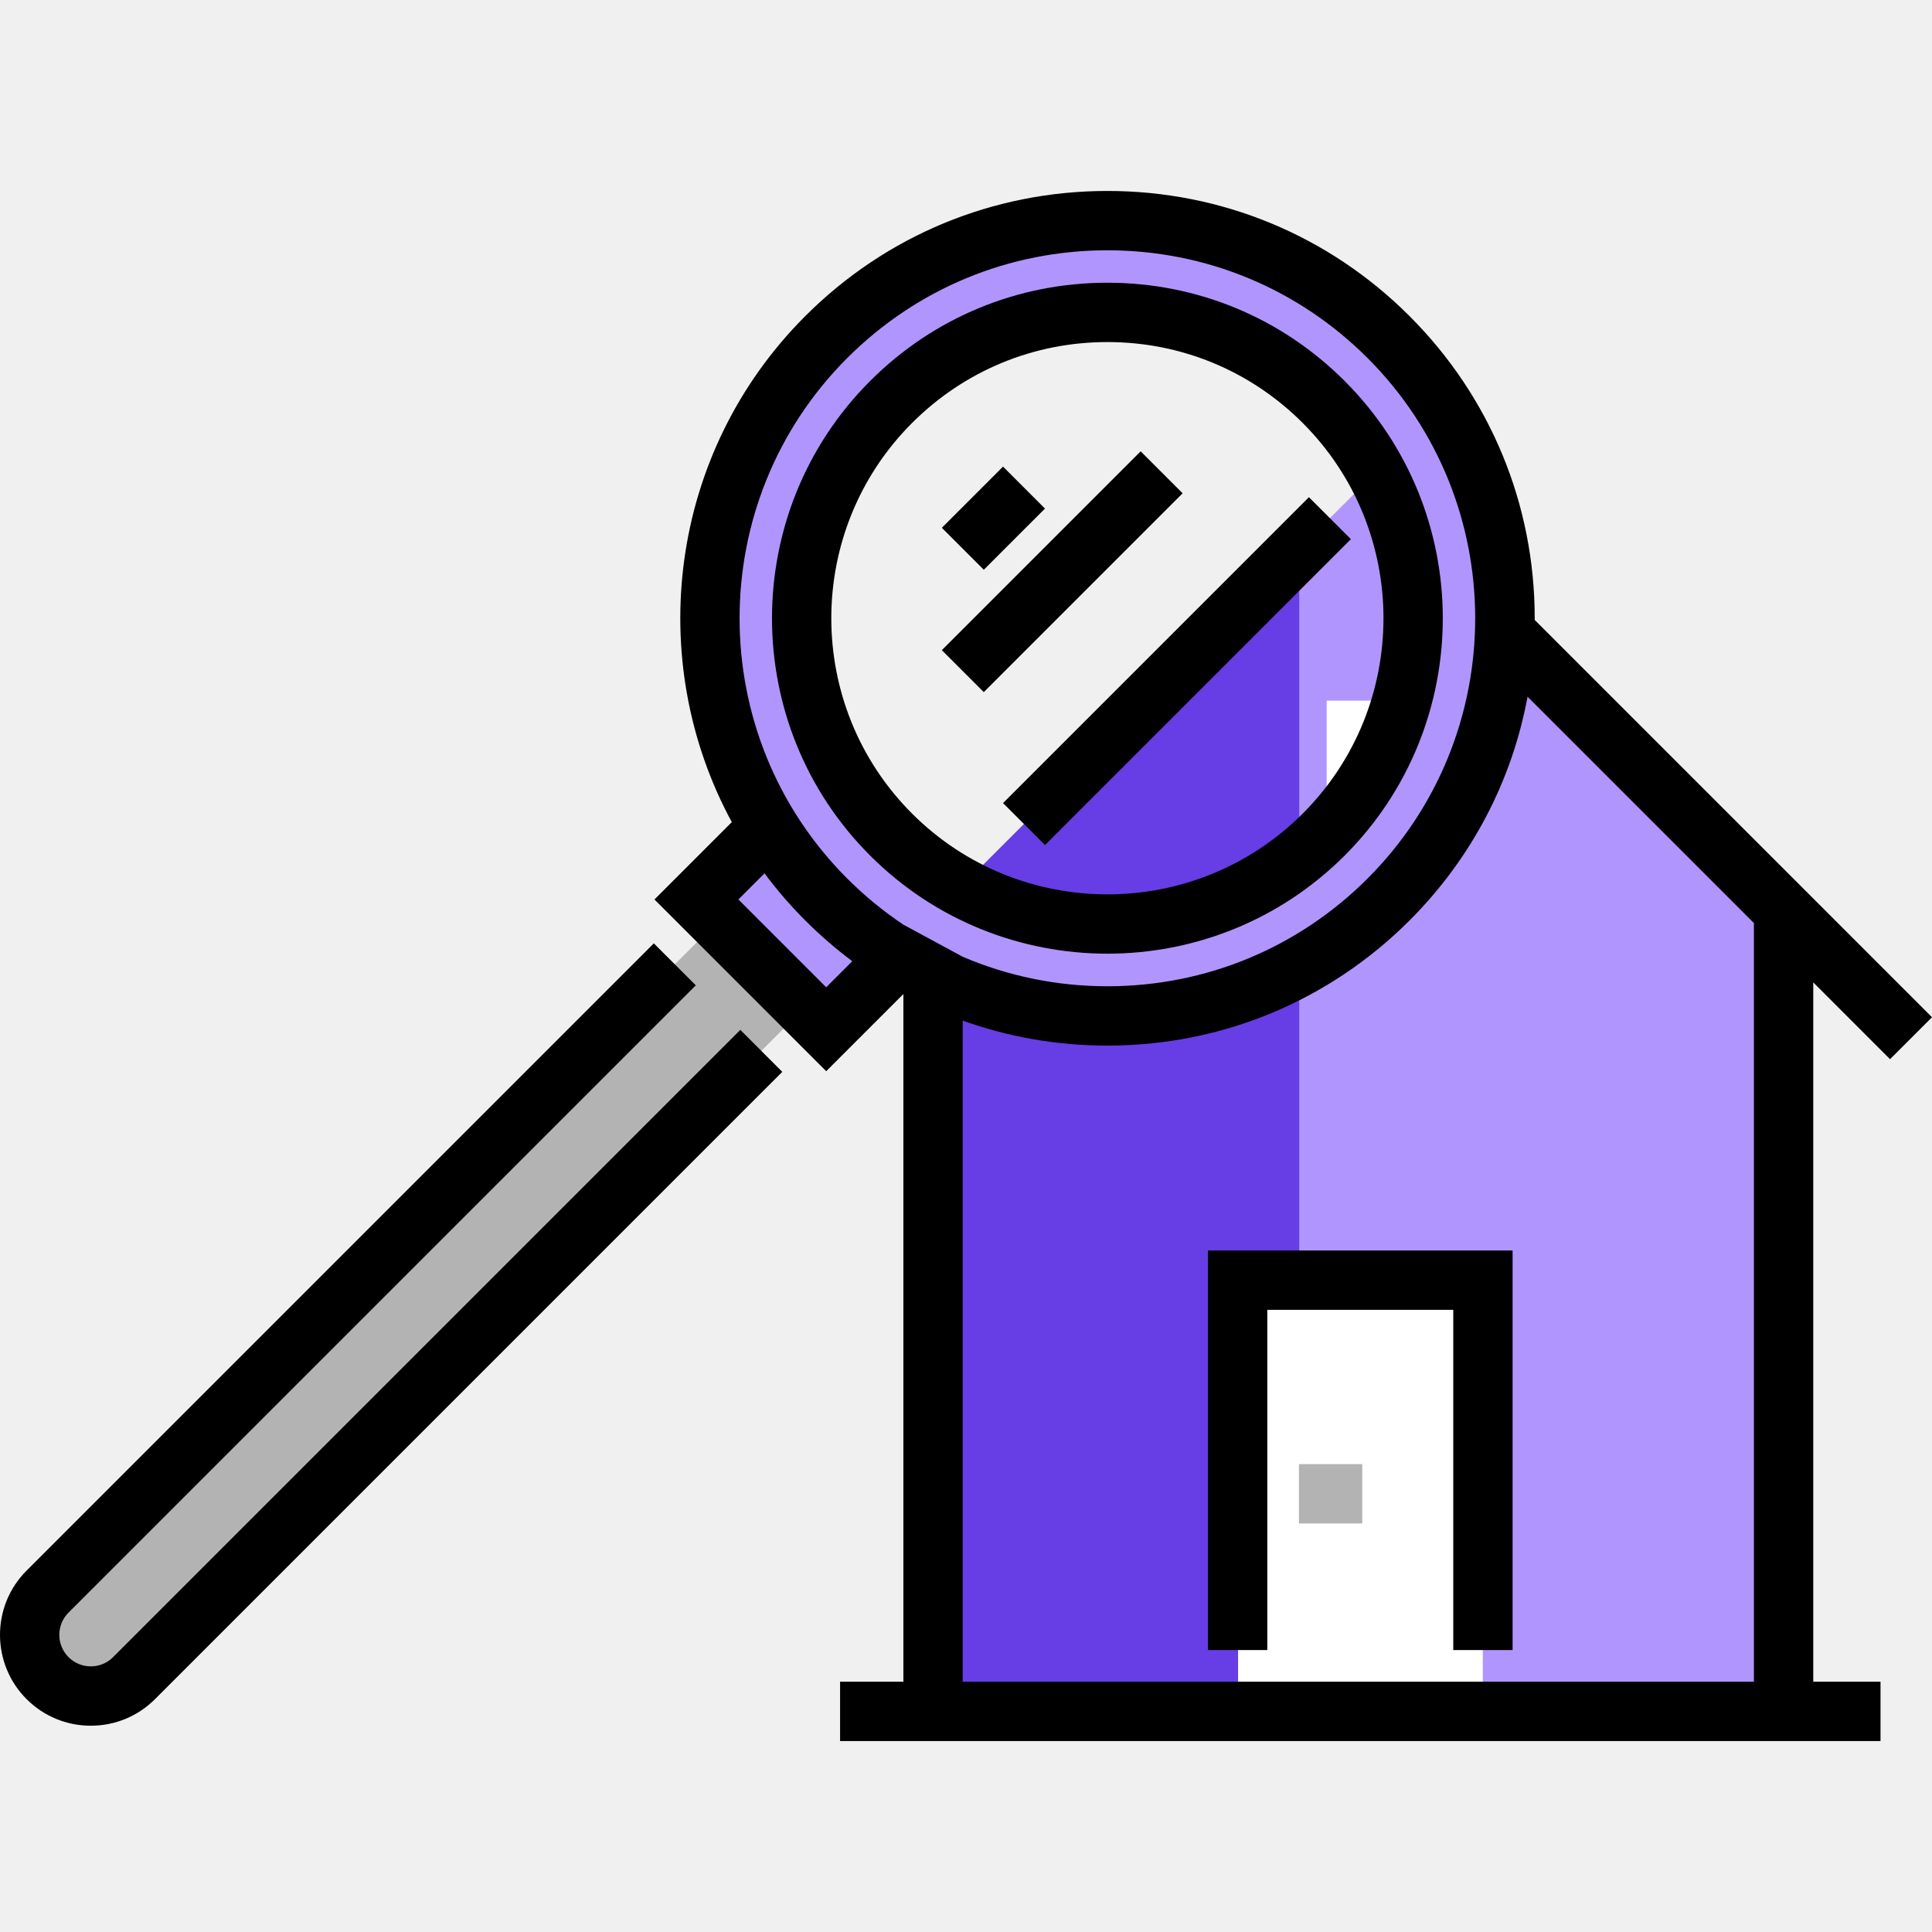
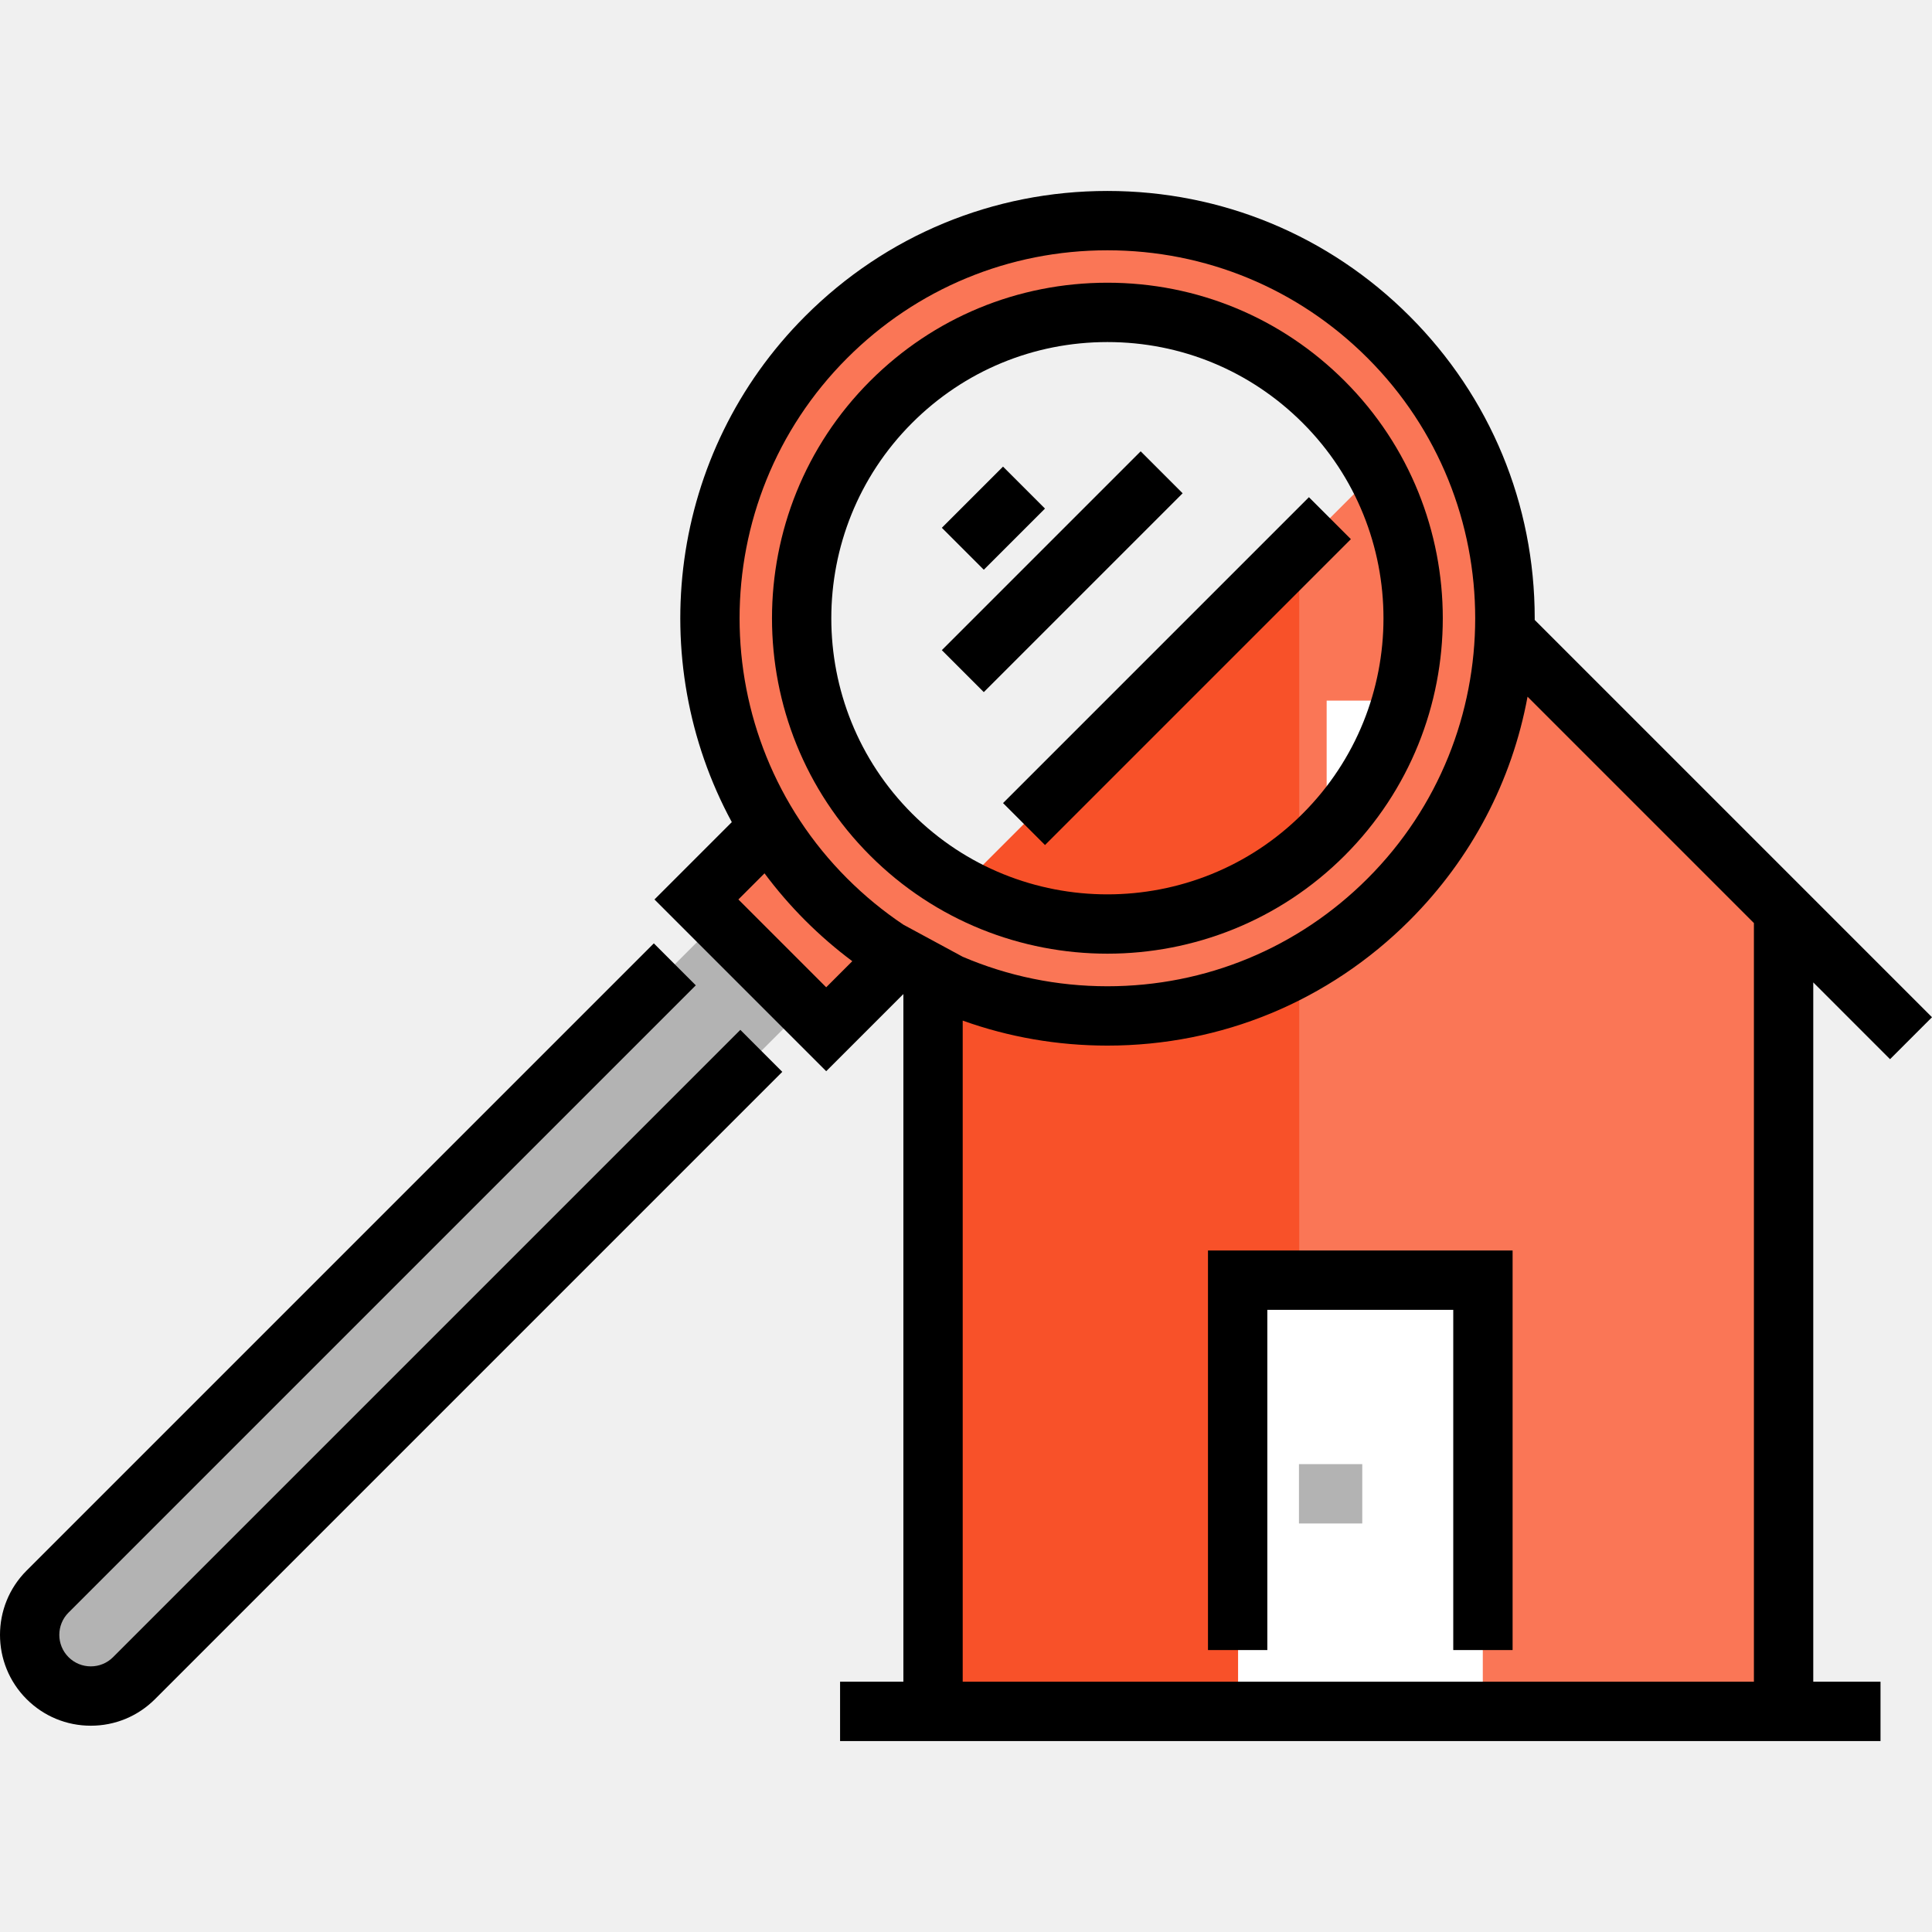
<svg xmlns="http://www.w3.org/2000/svg" version="1.1" id="Layer_1" viewBox="0 0 512.00 512.00" xml:space="preserve" width="800px" height="800px" fill="#000000" transform="rotate(0)" stroke="#000000" stroke-width="0.005">
  <g id="SVGRepo_bgCarrier" stroke-width="0" />
  <g id="SVGRepo_tracerCarrier" stroke-linecap="round" stroke-linejoin="round" stroke="#CCCCCC" stroke-width="11.264" />
  <g id="SVGRepo_iconCarrier">
-     <polygon style="fill:#B195FE;" points="474.015,453.472 247.038,453.472 247.038,242.707 360.526,129.219 474.015,242.707 " />
-     <polygon style="fill:#673DE6;" points="344.313,453.472 247.038,453.472 247.038,242.707 344.313,145.431 " />
+     <polygon style="fill:#FA7656;" points="474.015,453.472 247.038,453.472 247.038,242.707 360.526,129.219 474.015,242.707 " />
+     <polygon style="fill:#F85129;" points="344.313,453.472 247.038,453.472 247.038,242.707 344.313,145.431 " />
    <rect x="328.105" y="339.983" style="fill:#FFFFFF;" width="64.85" height="113.488" />
    <rect x="304.043" y="120.53" transform="matrix(-0.7071 -0.7071 0.7071 -0.7071 406.6985 524.1599)" width="15.726" height="114.641" />
    <rect x="351.578" y="185.67" style="fill:#FFFFFF;" width="15.726" height="39.839" />
    <polygon points="400.854,437.282 385.128,437.282 385.128,347.12 335.854,347.12 335.854,437.282 320.128,437.282 320.128,331.394 400.854,331.394 " />
    <rect x="344.24" y="388.009" style="fill:#B3B3B3;" width="16.774" height="15.726" />
-     <polyline style="fill:#B195FE;" points="201.757,221.17 184.561,238.366 218.954,272.759 236.149,255.563 " />
+     <polyline style="fill:#FA7656;" points="201.757,221.17 184.561,238.366 218.954,272.759 236.149,255.563 " />
    <path style="fill:#B3B3B3;" d="M190.989,243.403L12.6,421.792c-6.331,6.331-6.331,16.597,0,22.928l0,0 c6.331,6.331,16.597,6.331,22.928,0l177.058-177.058" />
-     <path style="fill:#B195FE;" d="M367.987,89.333c-41.154-41.154-107.878-41.154-149.033,0c-41.154,41.155-41.154,107.878,0,149.033 c41.155,41.154,107.878,41.154,149.033,0C409.14,197.211,409.14,130.488,367.987,89.333z M350.79,221.17 c-31.657,31.657-82.984,31.657-114.641,0c-31.657-31.657-31.657-82.983,0-114.641s82.983-31.657,114.641,0 S382.447,189.513,350.79,221.17z" />
+     <path style="fill:#FA7656;" d="M367.987,89.333c-41.154-41.154-107.878-41.154-149.033,0c-41.154,41.155-41.154,107.878,0,149.033 c41.155,41.154,107.878,41.154,149.033,0C409.14,197.211,409.14,130.488,367.987,89.333z M350.79,221.17 c-31.657,31.657-82.984,31.657-114.641,0c-31.657-31.657-31.657-82.983,0-114.641s82.983-31.657,114.641,0 S382.447,189.513,350.79,221.17z" />
    <path d="M293.47,252.734c-22.775,0-45.542-8.666-62.88-26.003c-34.672-34.672-34.672-91.09,0-125.762 c16.796-16.796,39.127-26.046,62.88-26.046s46.084,9.25,62.88,26.046c34.672,34.672,34.672,91.09,0,125.762l0,0 C339.015,244.064,316.239,252.734,293.47,252.734z M293.47,90.649c-19.553,0-37.935,7.614-51.76,21.441 c-28.541,28.54-28.541,74.981,0,103.52c28.54,28.541,74.981,28.541,103.521,0c28.54-28.54,28.54-74.981,0-103.52 C331.404,98.263,313.023,90.649,293.47,90.649z" />
    <path d="M500.881,280.694L512,269.574L406.71,164.283c0.001-0.144,0.005-0.287,0.005-0.432c0-30.249-11.78-58.688-33.169-80.077 c-21.389-21.388-49.828-33.169-80.076-33.169c-30.249,0-58.687,11.78-80.076,33.169c-36.251,36.252-42.731,91.165-19.457,134.098 l-20.495,20.496l45.513,45.512l20.448-20.447V445.67h-16.774v15.726h275.727V445.67h-17.823V260.346L500.881,280.694z M224.513,94.894c18.419-18.419,42.909-28.563,68.956-28.563c26.048,0,50.538,10.144,68.957,28.563 c38.023,38.023,38.023,99.89,0,137.913c-18.419,18.419-42.909,28.563-68.957,28.563c-13.401,0-26.381-2.704-38.343-7.82 l-15.726-8.507c-5.295-3.543-10.282-7.631-14.888-12.238C186.491,194.783,186.491,132.917,224.513,94.894z M195.68,238.367 l6.925-6.925c3.245,4.356,6.837,8.533,10.788,12.485c3.929,3.929,8.1,7.532,12.474,10.798l-6.914,6.914L195.68,238.367z M464.806,445.669H255.127v-175.2c12.137,4.356,25.065,6.627,38.343,6.627c30.249,0,58.688-11.78,80.076-33.169 c16.406-16.406,27.15-36.962,31.269-59.298l59.99,59.99V445.669z" />
    <path d="M24.064,457.331c-6.431,0-12.477-2.505-17.024-7.052c-9.386-9.386-9.387-24.66,0-34.049l166.23-166.23l11.119,11.12 L18.16,427.351c-3.255,3.255-3.255,8.553,0,11.808c1.577,1.578,3.674,2.446,5.905,2.446c2.23,0,4.327-0.868,5.903-2.446 l166.229-166.23l11.119,11.12L41.088,450.28C36.541,454.827,30.495,457.331,24.064,457.331z" />
    <rect x="255.403" y="125.856" transform="matrix(-0.7071 -0.7071 0.7071 -0.7071 352.3227 420.5767)" width="15.726" height="22.927" />
    <rect x="273.637" y="114.25" transform="matrix(-0.7071 -0.7071 0.7071 -0.7071 373.4171 457.6931)" width="15.726" height="74.519" />
  </g>
</svg>
